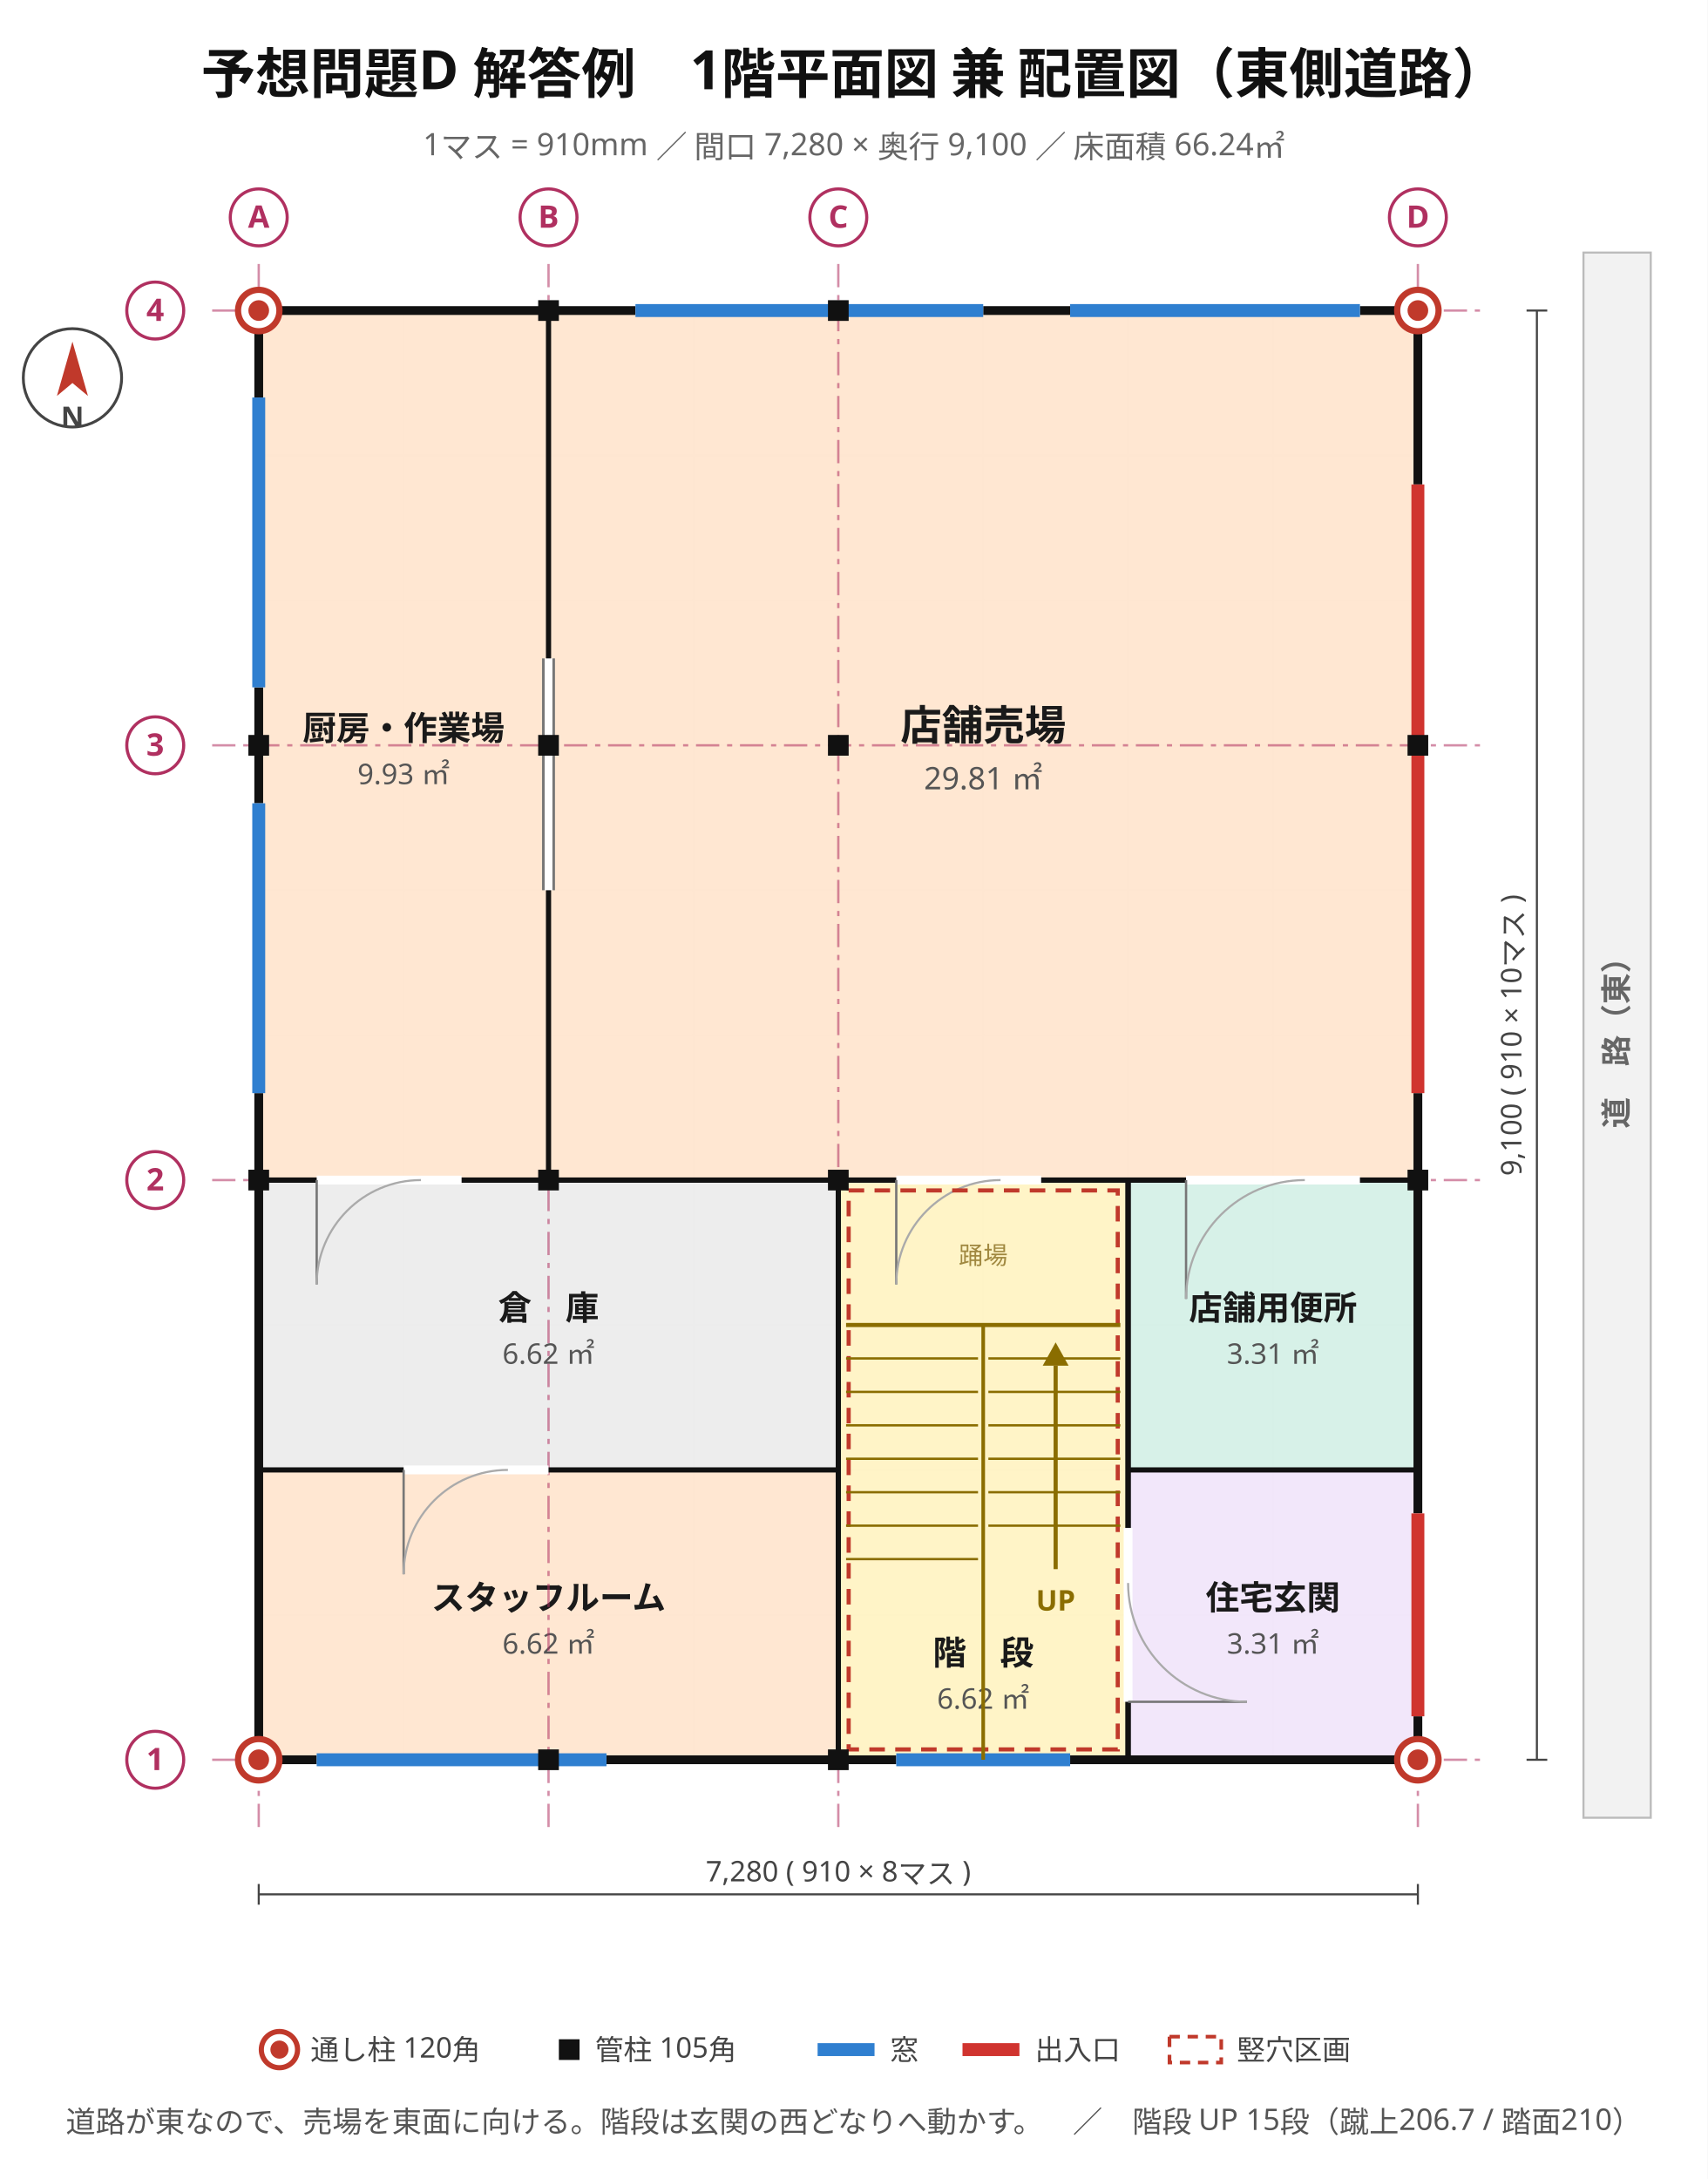
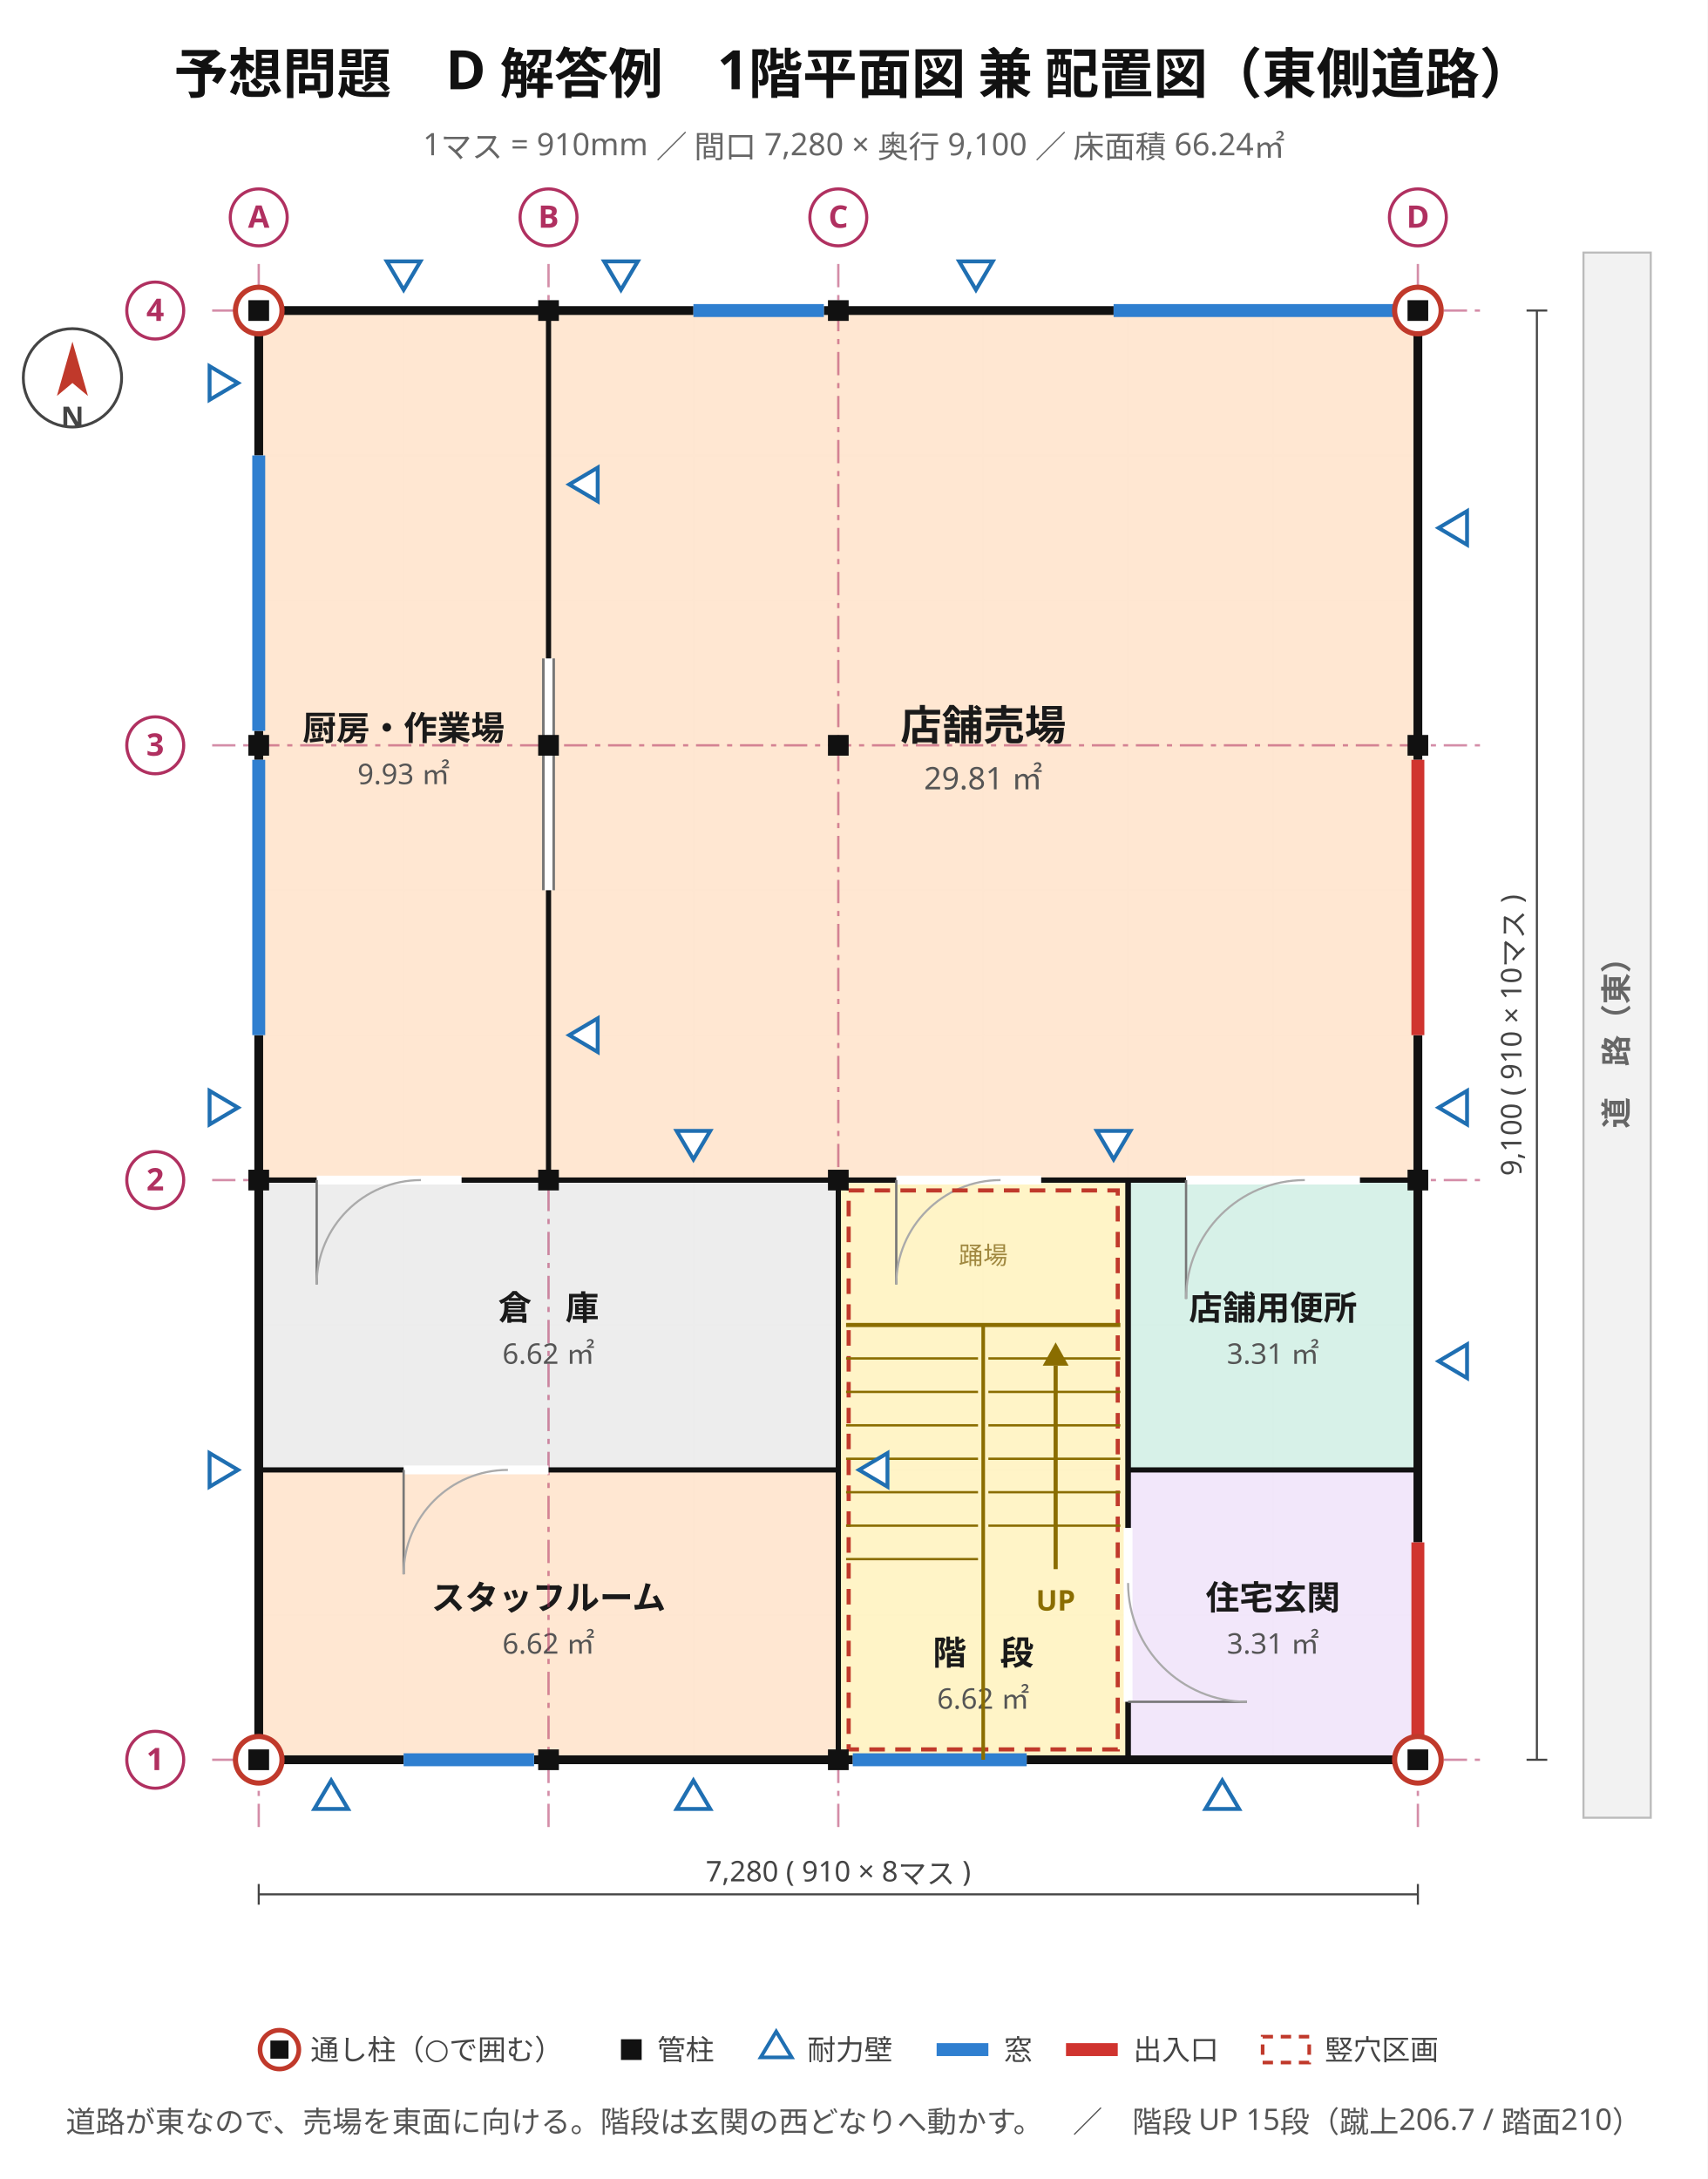
<svg xmlns="http://www.w3.org/2000/svg" viewBox="0 0 660 842" width="660" height="842" font-family="'Hiragino Sans','Hiragino Kaku Gothic ProN','Noto Sans JP','Yu Gothic',Meiryo,'IPAGothic',sans-serif">
  <rect width="660" height="842" fill="#ffffff" />
-   <text x="330" y="36" font-size="21" text-anchor="middle" fill="#111" font-weight="700" font-family="'Hiragino Sans','Hiragino Kaku Gothic ProN','Noto Sans JP','Yu Gothic',Meiryo,'IPAGothic',sans-serif">予想問題D 解答例　1階平面図 兼 配置図（東側道路）</text>
+   <text x="330" y="36" font-size="21" text-anchor="middle" fill="#111" font-weight="700" font-family="'Hiragino Sans','Hiragino Kaku Gothic ProN','Noto Sans JP','Yu Gothic',Meiryo,'IPAGothic',sans-serif">予想問題　D 解答例　1階平面図 兼 配置図（東側道路）</text>
  <text x="330" y="60" font-size="12" text-anchor="middle" fill="#666" font-weight="400" font-family="'Hiragino Sans','Hiragino Kaku Gothic ProN','Noto Sans JP','Yu Gothic',Meiryo,'IPAGothic',sans-serif">1マス = 910mm ／ 間口 7,280 × 奥行 9,100 ／ 床面積 66.24㎡</text>
  <line x1="100" y1="120" x2="100" y2="680" stroke="#e8e8e8" stroke-width="0.7" />
  <line x1="156" y1="120" x2="156" y2="680" stroke="#e8e8e8" stroke-width="0.7" />
  <line x1="212" y1="120" x2="212" y2="680" stroke="#e8e8e8" stroke-width="0.7" />
  <line x1="268" y1="120" x2="268" y2="680" stroke="#e8e8e8" stroke-width="0.7" />
  <line x1="324" y1="120" x2="324" y2="680" stroke="#e8e8e8" stroke-width="0.7" />
  <line x1="380" y1="120" x2="380" y2="680" stroke="#e8e8e8" stroke-width="0.7" />
  <line x1="436" y1="120" x2="436" y2="680" stroke="#e8e8e8" stroke-width="0.7" />
  <line x1="492" y1="120" x2="492" y2="680" stroke="#e8e8e8" stroke-width="0.7" />
  <line x1="548" y1="120" x2="548" y2="680" stroke="#e8e8e8" stroke-width="0.7" />
  <line x1="100" y1="680" x2="548" y2="680" stroke="#e8e8e8" stroke-width="0.7" />
  <line x1="100" y1="624" x2="548" y2="624" stroke="#e8e8e8" stroke-width="0.7" />
  <line x1="100" y1="568" x2="548" y2="568" stroke="#e8e8e8" stroke-width="0.7" />
  <line x1="100" y1="512" x2="548" y2="512" stroke="#e8e8e8" stroke-width="0.7" />
  <line x1="100" y1="456" x2="548" y2="456" stroke="#e8e8e8" stroke-width="0.7" />
  <line x1="100" y1="400" x2="548" y2="400" stroke="#e8e8e8" stroke-width="0.7" />
  <line x1="100" y1="344" x2="548" y2="344" stroke="#e8e8e8" stroke-width="0.7" />
  <line x1="100" y1="288" x2="548" y2="288" stroke="#e8e8e8" stroke-width="0.7" />
  <line x1="100" y1="232" x2="548" y2="232" stroke="#e8e8e8" stroke-width="0.7" />
  <line x1="100" y1="176" x2="548" y2="176" stroke="#e8e8e8" stroke-width="0.7" />
  <line x1="100" y1="120" x2="548" y2="120" stroke="#e8e8e8" stroke-width="0.7" />
  <rect x="100" y="568" width="224" height="112" fill="#ffe6d0" stroke="#c9762f" stroke-width="1.2" opacity="0.95" />
  <text x="212" y="622" font-size="13" text-anchor="middle" fill="#1a1a1a" font-weight="700" font-family="'Hiragino Sans','Hiragino Kaku Gothic ProN','Noto Sans JP','Yu Gothic',Meiryo,'IPAGothic',sans-serif">スタッフルーム</text>
  <text x="212" y="639" font-size="11" text-anchor="middle" fill="#555" font-weight="400" font-family="'Hiragino Sans','Hiragino Kaku Gothic ProN','Noto Sans JP','Yu Gothic',Meiryo,'IPAGothic',sans-serif">6.62 ㎡</text>
  <rect x="100" y="456" width="224" height="112" fill="#ececec" stroke="#8a8a8a" stroke-width="1.2" opacity="0.95" />
  <text x="212" y="510" font-size="13" text-anchor="middle" fill="#1a1a1a" font-weight="700" font-family="'Hiragino Sans','Hiragino Kaku Gothic ProN','Noto Sans JP','Yu Gothic',Meiryo,'IPAGothic',sans-serif">倉　庫</text>
  <text x="212" y="527" font-size="11" text-anchor="middle" fill="#555" font-weight="400" font-family="'Hiragino Sans','Hiragino Kaku Gothic ProN','Noto Sans JP','Yu Gothic',Meiryo,'IPAGothic',sans-serif">6.62 ㎡</text>
  <rect x="324" y="456" width="112" height="224" fill="#fff3c4" stroke="#bb9508" stroke-width="1.2" opacity="0.95" />
  <text x="380" y="643.28" font-size="13" text-anchor="middle" fill="#1a1a1a" font-weight="700" font-family="'Hiragino Sans','Hiragino Kaku Gothic ProN','Noto Sans JP','Yu Gothic',Meiryo,'IPAGothic',sans-serif">階　段</text>
  <text x="380" y="660.28" font-size="11" text-anchor="middle" fill="#555" font-weight="400" font-family="'Hiragino Sans','Hiragino Kaku Gothic ProN','Noto Sans JP','Yu Gothic',Meiryo,'IPAGothic',sans-serif">6.62 ㎡</text>
  <rect x="436" y="568" width="112" height="112" fill="#f1e6fa" stroke="#8b62b5" stroke-width="1.2" opacity="0.95" />
  <text x="492" y="622" font-size="13" text-anchor="middle" fill="#1a1a1a" font-weight="700" font-family="'Hiragino Sans','Hiragino Kaku Gothic ProN','Noto Sans JP','Yu Gothic',Meiryo,'IPAGothic',sans-serif">住宅玄関</text>
  <text x="492" y="639" font-size="11" text-anchor="middle" fill="#555" font-weight="400" font-family="'Hiragino Sans','Hiragino Kaku Gothic ProN','Noto Sans JP','Yu Gothic',Meiryo,'IPAGothic',sans-serif">3.31 ㎡</text>
  <rect x="436" y="456" width="112" height="112" fill="#d5f0e7" stroke="#2f9077" stroke-width="1.2" opacity="0.95" />
  <text x="492" y="510" font-size="13" text-anchor="middle" fill="#1a1a1a" font-weight="700" font-family="'Hiragino Sans','Hiragino Kaku Gothic ProN','Noto Sans JP','Yu Gothic',Meiryo,'IPAGothic',sans-serif">店舗用便所</text>
  <text x="492" y="527" font-size="11" text-anchor="middle" fill="#555" font-weight="400" font-family="'Hiragino Sans','Hiragino Kaku Gothic ProN','Noto Sans JP','Yu Gothic',Meiryo,'IPAGothic',sans-serif">3.31 ㎡</text>
  <rect x="100" y="120" width="112" height="336" fill="#ffe6d0" stroke="#c9762f" stroke-width="1.2" opacity="0.95" />
  <text x="156" y="286" font-size="13" text-anchor="middle" fill="#1a1a1a" font-weight="700" font-family="'Hiragino Sans','Hiragino Kaku Gothic ProN','Noto Sans JP','Yu Gothic',Meiryo,'IPAGothic',sans-serif">厨房・作業場</text>
  <text x="156" y="303" font-size="11" text-anchor="middle" fill="#555" font-weight="400" font-family="'Hiragino Sans','Hiragino Kaku Gothic ProN','Noto Sans JP','Yu Gothic',Meiryo,'IPAGothic',sans-serif">9.93 ㎡</text>
  <rect x="212" y="120" width="336" height="336" fill="#ffe6d0" stroke="#c9762f" stroke-width="1.2" opacity="0.95" />
  <text x="380" y="286" font-size="16" text-anchor="middle" fill="#1a1a1a" font-weight="700" font-family="'Hiragino Sans','Hiragino Kaku Gothic ProN','Noto Sans JP','Yu Gothic',Meiryo,'IPAGothic',sans-serif">店舗売場</text>
  <text x="380" y="305" font-size="12" text-anchor="middle" fill="#555" font-weight="400" font-family="'Hiragino Sans','Hiragino Kaku Gothic ProN','Noto Sans JP','Yu Gothic',Meiryo,'IPAGothic',sans-serif">29.81 ㎡</text>
  <line x1="100" y1="102" x2="100" y2="706" stroke="#b03060" stroke-width="0.9" stroke-dasharray="9 3 2 3" opacity="0.55" />
  <line x1="212" y1="102" x2="212" y2="706" stroke="#b03060" stroke-width="0.9" stroke-dasharray="9 3 2 3" opacity="0.55" />
  <line x1="324" y1="102" x2="324" y2="706" stroke="#b03060" stroke-width="0.9" stroke-dasharray="9 3 2 3" opacity="0.55" />
  <line x1="548" y1="102" x2="548" y2="706" stroke="#b03060" stroke-width="0.9" stroke-dasharray="9 3 2 3" opacity="0.55" />
  <line x1="82" y1="680" x2="574" y2="680" stroke="#b03060" stroke-width="0.9" stroke-dasharray="9 3 2 3" opacity="0.55" />
  <line x1="82" y1="456" x2="574" y2="456" stroke="#b03060" stroke-width="0.9" stroke-dasharray="9 3 2 3" opacity="0.55" />
  <line x1="82" y1="288" x2="574" y2="288" stroke="#b03060" stroke-width="0.9" stroke-dasharray="9 3 2 3" opacity="0.55" />
  <line x1="82" y1="120" x2="574" y2="120" stroke="#b03060" stroke-width="0.9" stroke-dasharray="9 3 2 3" opacity="0.55" />
  <rect x="100" y="120" width="448" height="560" stroke="#111" stroke-width="3.4" fill="none" />
-   <line x1="548" y1="422.4" x2="548" y2="187.2" stroke="#ffffff" stroke-width="4.2" />
-   <line x1="548" y1="422.4" x2="548" y2="187.2" stroke="#d0342f" stroke-width="5.0" />
-   <line x1="548" y1="663.2" x2="548" y2="584.8" stroke="#ffffff" stroke-width="4.2" />
-   <line x1="548" y1="663.2" x2="548" y2="584.8" stroke="#d0342f" stroke-width="5.0" />
-   <line x1="122.4" y1="680" x2="234.4" y2="680" stroke="#ffffff" stroke-width="4.2" />
-   <line x1="122.4" y1="680" x2="234.4" y2="680" stroke="#2f7fd0" stroke-width="5.0" />
-   <line x1="346.4" y1="680" x2="413.6" y2="680" stroke="#ffffff" stroke-width="4.2" />
-   <line x1="346.4" y1="680" x2="413.6" y2="680" stroke="#2f7fd0" stroke-width="5.0" />
-   <line x1="245.6" y1="120" x2="380" y2="120" stroke="#ffffff" stroke-width="4.2" />
-   <line x1="245.6" y1="120" x2="380" y2="120" stroke="#2f7fd0" stroke-width="5.0" />
-   <line x1="413.6" y1="120" x2="525.6" y2="120" stroke="#ffffff" stroke-width="4.2" />
-   <line x1="413.6" y1="120" x2="525.6" y2="120" stroke="#2f7fd0" stroke-width="5.0" />
-   <line x1="100" y1="422.4" x2="100" y2="310.4" stroke="#ffffff" stroke-width="4.2" />
-   <line x1="100" y1="422.4" x2="100" y2="310.4" stroke="#2f7fd0" stroke-width="5.0" />
-   <line x1="100" y1="265.6" x2="100" y2="153.6" stroke="#ffffff" stroke-width="4.2" />
-   <line x1="100" y1="265.6" x2="100" y2="153.6" stroke="#2f7fd0" stroke-width="5.0" />
-   <line x1="324" y1="456" x2="436" y2="456" stroke="#111" stroke-width="2.0" />
+   <line x1="548" y1="400" x2="548" y2="293.6" stroke="#ffffff" stroke-width="4.2" />
+   <line x1="548" y1="400" x2="548" y2="293.6" stroke="#d0342f" stroke-width="5.0" />
+   <line x1="548" y1="674.4" x2="548" y2="596" stroke="#ffffff" stroke-width="4.2" />
+   <line x1="548" y1="674.4" x2="548" y2="596" stroke="#d0342f" stroke-width="5.0" />
+   <line x1="156" y1="680" x2="206.4" y2="680" stroke="#ffffff" stroke-width="4.2" />
+   <line x1="156" y1="680" x2="206.4" y2="680" stroke="#2f7fd0" stroke-width="5.0" />
+   <line x1="329.6" y1="680" x2="396.8" y2="680" stroke="#ffffff" stroke-width="4.2" />
+   <line x1="329.6" y1="680" x2="396.8" y2="680" stroke="#2f7fd0" stroke-width="5.0" />
+   <line x1="268" y1="120" x2="318.4" y2="120" stroke="#ffffff" stroke-width="4.2" />
+   <line x1="268" y1="120" x2="318.4" y2="120" stroke="#2f7fd0" stroke-width="5.0" />
+   <line x1="430.4" y1="120" x2="542.4" y2="120" stroke="#ffffff" stroke-width="4.2" />
+   <line x1="430.4" y1="120" x2="542.4" y2="120" stroke="#2f7fd0" stroke-width="5.0" />
+   <line x1="100" y1="400" x2="100" y2="293.6" stroke="#ffffff" stroke-width="4.2" />
+   <line x1="100" y1="400" x2="100" y2="293.6" stroke="#2f7fd0" stroke-width="5.0" />
+   <line x1="100" y1="282.4" x2="100" y2="176" stroke="#ffffff" stroke-width="4.2" />
+   <line x1="100" y1="282.4" x2="100" y2="176" stroke="#2f7fd0" stroke-width="5.0" />
  <line x1="324" y1="680" x2="324" y2="456" stroke="#111" stroke-width="2.0" />
  <line x1="324" y1="568" x2="324" y2="456" stroke="#111" stroke-width="2.0" />
-   <line x1="212" y1="456" x2="212" y2="120" stroke="#111" stroke-width="2.0" />
+   <line x1="324" y1="456" x2="436" y2="456" stroke="#111" stroke-width="2.0" />
+   <line x1="436" y1="680" x2="436" y2="568" stroke="#111" stroke-width="2.0" />
  <line x1="100" y1="456" x2="212" y2="456" stroke="#111" stroke-width="2.0" />
+   <line x1="212" y1="456" x2="548" y2="456" stroke="#111" stroke-width="2.0" />
+   <line x1="324" y1="680" x2="324" y2="568" stroke="#111" stroke-width="2.0" />
+   <line x1="436" y1="680" x2="436" y2="456" stroke="#111" stroke-width="2.0" />
+   <line x1="436" y1="456" x2="548" y2="456" stroke="#111" stroke-width="2.0" />
+   <line x1="436" y1="568" x2="436" y2="456" stroke="#111" stroke-width="2.0" />
  <line x1="436" y1="568" x2="548" y2="568" stroke="#111" stroke-width="2.0" />
-   <line x1="436" y1="680" x2="436" y2="568" stroke="#111" stroke-width="2.0" />
-   <line x1="212" y1="456" x2="548" y2="456" stroke="#111" stroke-width="2.0" />
-   <line x1="436" y1="456" x2="548" y2="456" stroke="#111" stroke-width="2.0" />
  <line x1="100" y1="568" x2="324" y2="568" stroke="#111" stroke-width="2.0" />
  <line x1="100" y1="456" x2="324" y2="456" stroke="#111" stroke-width="2.0" />
-   <line x1="324" y1="680" x2="324" y2="568" stroke="#111" stroke-width="2.0" />
-   <line x1="436" y1="680" x2="436" y2="456" stroke="#111" stroke-width="2.0" />
-   <line x1="436" y1="568" x2="436" y2="456" stroke="#111" stroke-width="2.0" />
+   <line x1="212" y1="456" x2="212" y2="120" stroke="#111" stroke-width="2.0" />
  <line x1="436" y1="657.6" x2="436" y2="590.4" stroke="#ffffff" stroke-width="3.4" />
  <line x1="436" y1="657.6" x2="481.92" y2="657.6" stroke="#777" stroke-width="0.9" />
  <path d="M 481.9 657.6 A 45.9 45.9 0 0 1 436.0 611.7" stroke="#aaa" stroke-width="0.8" fill="none" />
  <line x1="458.4" y1="456" x2="525.6" y2="456" stroke="#ffffff" stroke-width="3.4" />
  <line x1="458.4" y1="456" x2="458.4" y2="501.92" stroke="#777" stroke-width="0.9" />
  <path d="M 458.4 501.9 A 45.9 45.9 0 0 1 504.3 456.0" stroke="#aaa" stroke-width="0.8" fill="none" />
  <line x1="212" y1="344" x2="212" y2="254.4" stroke="#ffffff" stroke-width="3.4" />
  <line x1="210" y1="344" x2="210" y2="254.4" stroke="#777" stroke-width="1.0" />
  <line x1="214" y1="344" x2="214" y2="254.4" stroke="#777" stroke-width="1.0" />
  <line x1="122.4" y1="456" x2="178.4" y2="456" stroke="#ffffff" stroke-width="3.4" />
  <line x1="122.4" y1="456" x2="122.4" y2="496.32" stroke="#777" stroke-width="0.9" />
  <path d="M 122.4 496.3 A 40.3 40.3 0 0 1 162.7 456.0" stroke="#aaa" stroke-width="0.8" fill="none" />
  <line x1="156" y1="568" x2="212" y2="568" stroke="#ffffff" stroke-width="3.4" />
  <line x1="156" y1="568" x2="156" y2="608.32" stroke="#777" stroke-width="0.9" />
  <path d="M 156.0 608.3 A 40.3 40.3 0 0 1 196.3 568.0" stroke="#aaa" stroke-width="0.8" fill="none" />
  <line x1="346.4" y1="456" x2="402.4" y2="456" stroke="#ffffff" stroke-width="3.4" />
  <line x1="346.4" y1="456" x2="346.4" y2="496.32" stroke="#777" stroke-width="0.9" />
  <path d="M 346.4 496.3 A 40.3 40.3 0 0 1 386.7 456.0" stroke="#aaa" stroke-width="0.8" fill="none" />
  <rect x="328" y="460" width="104" height="216" fill="none" stroke="#c0392b" stroke-width="1.6" stroke-dasharray="6 4" />
  <line x1="327" y1="512" x2="433" y2="512" stroke="#8a6d00" stroke-width="1.6" />
  <line x1="380" y1="680" x2="380" y2="512" stroke="#8a6d00" stroke-width="1.4" />
  <line x1="382" y1="524.92" x2="433" y2="524.92" stroke="#8a6d00" stroke-width="0.9" />
  <line x1="382" y1="537.85" x2="433" y2="537.85" stroke="#8a6d00" stroke-width="0.9" />
  <line x1="382" y1="550.77" x2="433" y2="550.77" stroke="#8a6d00" stroke-width="0.9" />
  <line x1="382" y1="563.69" x2="433" y2="563.69" stroke="#8a6d00" stroke-width="0.9" />
  <line x1="382" y1="576.62" x2="433" y2="576.62" stroke="#8a6d00" stroke-width="0.9" />
  <line x1="382" y1="589.54" x2="433" y2="589.54" stroke="#8a6d00" stroke-width="0.9" />
  <line x1="327" y1="524.92" x2="378" y2="524.92" stroke="#8a6d00" stroke-width="0.9" />
  <line x1="327" y1="537.85" x2="378" y2="537.85" stroke="#8a6d00" stroke-width="0.9" />
  <line x1="327" y1="550.77" x2="378" y2="550.77" stroke="#8a6d00" stroke-width="0.9" />
  <line x1="327" y1="563.69" x2="378" y2="563.69" stroke="#8a6d00" stroke-width="0.9" />
  <line x1="327" y1="576.62" x2="378" y2="576.62" stroke="#8a6d00" stroke-width="0.9" />
  <line x1="327" y1="589.54" x2="378" y2="589.54" stroke="#8a6d00" stroke-width="0.9" />
  <line x1="327" y1="602.46" x2="378" y2="602.46" stroke="#8a6d00" stroke-width="0.9" />
  <line x1="408" y1="606.34" x2="408" y2="527.72" stroke="#8a6d00" stroke-width="1.6" />
  <polygon points="408,518.72 403,527.72 413,527.72" fill="#8a6d00" />
  <text x="408" y="622.34" font-size="11" text-anchor="middle" fill="#8a6d00" font-weight="700" font-family="'Hiragino Sans','Hiragino Kaku Gothic ProN','Noto Sans JP','Yu Gothic',Meiryo,'IPAGothic',sans-serif">UP</text>
  <text x="380" y="488.48" font-size="9.5" text-anchor="middle" fill="#a08840" font-weight="400" font-family="'Hiragino Sans','Hiragino Kaku Gothic ProN','Noto Sans JP','Yu Gothic',Meiryo,'IPAGothic',sans-serif">踊場</text>
+   <polygon points="92,568 81,561.5 81,574.5" fill="#ffffff" stroke="#1f6fb2" stroke-width="1.5" />
+   <polygon points="92,428 81,421.5 81,434.5" fill="#ffffff" stroke="#1f6fb2" stroke-width="1.5" />
+   <polygon points="92,148 81,141.5 81,154.5" fill="#ffffff" stroke="#1f6fb2" stroke-width="1.5" />
+   <polygon points="220,400 231,393.5 231,406.5" fill="#ffffff" stroke="#1f6fb2" stroke-width="1.5" />
+   <polygon points="220,187.2 231,180.7 231,193.7" fill="#ffffff" stroke="#1f6fb2" stroke-width="1.5" />
+   <polygon points="332,568 343,561.5 343,574.5" fill="#ffffff" stroke="#1f6fb2" stroke-width="1.5" />
+   <polygon points="556,526 567,519.5 567,532.5" fill="#ffffff" stroke="#1f6fb2" stroke-width="1.5" />
+   <polygon points="556,428 567,421.5 567,434.5" fill="#ffffff" stroke="#1f6fb2" stroke-width="1.5" />
+   <polygon points="556,204 567,197.5 567,210.5" fill="#ffffff" stroke="#1f6fb2" stroke-width="1.5" />
+   <polygon points="128,688 121.5,699 134.5,699" fill="#ffffff" stroke="#1f6fb2" stroke-width="1.5" />
+   <polygon points="268,688 261.5,699 274.5,699" fill="#ffffff" stroke="#1f6fb2" stroke-width="1.5" />
+   <polygon points="472.4,688 465.9,699 478.9,699" fill="#ffffff" stroke="#1f6fb2" stroke-width="1.5" />
+   <polygon points="268,448 261.5,437 274.5,437" fill="#ffffff" stroke="#1f6fb2" stroke-width="1.5" />
+   <polygon points="430.4,448 423.9,437 436.9,437" fill="#ffffff" stroke="#1f6fb2" stroke-width="1.5" />
+   <polygon points="156,112 149.5,101 162.5,101" fill="#ffffff" stroke="#1f6fb2" stroke-width="1.5" />
+   <polygon points="240,112 233.5,101 246.5,101" fill="#ffffff" stroke="#1f6fb2" stroke-width="1.5" />
+   <polygon points="377.2,112 370.7,101 383.7,101" fill="#ffffff" stroke="#1f6fb2" stroke-width="1.5" />
  <rect x="208" y="676" width="8" height="8" fill="#111" />
  <rect x="320" y="676" width="8" height="8" fill="#111" />
  <rect x="96" y="452" width="8" height="8" fill="#111" />
  <rect x="544" y="452" width="8" height="8" fill="#111" />
  <rect x="96" y="284" width="8" height="8" fill="#111" />
  <rect x="544" y="284" width="8" height="8" fill="#111" />
  <rect x="208" y="116" width="8" height="8" fill="#111" />
  <rect x="320" y="116" width="8" height="8" fill="#111" />
  <rect x="208" y="452" width="8" height="8" fill="#111" />
  <rect x="320" y="452" width="8" height="8" fill="#111" />
  <rect x="208" y="284" width="8" height="8" fill="#111" />
  <rect x="320" y="284" width="8" height="8" fill="#111" />
-   <circle cx="100" cy="680" r="8" fill="#ffffff" stroke="#c0392b" stroke-width="2.4" />
-   <circle cx="100" cy="680" r="4" fill="#c0392b" />
-   <circle cx="548" cy="680" r="8" fill="#ffffff" stroke="#c0392b" stroke-width="2.4" />
-   <circle cx="548" cy="680" r="4" fill="#c0392b" />
-   <circle cx="100" cy="120" r="8" fill="#ffffff" stroke="#c0392b" stroke-width="2.4" />
-   <circle cx="100" cy="120" r="4" fill="#c0392b" />
-   <circle cx="548" cy="120" r="8" fill="#ffffff" stroke="#c0392b" stroke-width="2.4" />
-   <circle cx="548" cy="120" r="4" fill="#c0392b" />
+   <circle cx="100" cy="680" r="9" fill="#ffffff" stroke="#c0392b" stroke-width="2.0" />
+   <rect x="96" y="676" width="8" height="8" fill="#111" />
+   <circle cx="548" cy="680" r="9" fill="#ffffff" stroke="#c0392b" stroke-width="2.0" />
+   <rect x="544" y="676" width="8" height="8" fill="#111" />
+   <circle cx="100" cy="120" r="9" fill="#ffffff" stroke="#c0392b" stroke-width="2.0" />
+   <rect x="96" y="116" width="8" height="8" fill="#111" />
+   <circle cx="548" cy="120" r="9" fill="#ffffff" stroke="#c0392b" stroke-width="2.0" />
+   <rect x="544" y="116" width="8" height="8" fill="#111" />
  <circle cx="100" cy="84" r="11" fill="#ffffff" stroke="#b03060" stroke-width="1.2" />
  <text x="100" y="88" font-size="12" text-anchor="middle" fill="#b03060" font-weight="700" font-family="'Hiragino Sans','Hiragino Kaku Gothic ProN','Noto Sans JP','Yu Gothic',Meiryo,'IPAGothic',sans-serif">A</text>
  <circle cx="212" cy="84" r="11" fill="#ffffff" stroke="#b03060" stroke-width="1.2" />
  <text x="212" y="88" font-size="12" text-anchor="middle" fill="#b03060" font-weight="700" font-family="'Hiragino Sans','Hiragino Kaku Gothic ProN','Noto Sans JP','Yu Gothic',Meiryo,'IPAGothic',sans-serif">B</text>
  <circle cx="324" cy="84" r="11" fill="#ffffff" stroke="#b03060" stroke-width="1.2" />
  <text x="324" y="88" font-size="12" text-anchor="middle" fill="#b03060" font-weight="700" font-family="'Hiragino Sans','Hiragino Kaku Gothic ProN','Noto Sans JP','Yu Gothic',Meiryo,'IPAGothic',sans-serif">C</text>
  <circle cx="548" cy="84" r="11" fill="#ffffff" stroke="#b03060" stroke-width="1.2" />
  <text x="548" y="88" font-size="12" text-anchor="middle" fill="#b03060" font-weight="700" font-family="'Hiragino Sans','Hiragino Kaku Gothic ProN','Noto Sans JP','Yu Gothic',Meiryo,'IPAGothic',sans-serif">D</text>
  <circle cx="60" cy="680" r="11" fill="#ffffff" stroke="#b03060" stroke-width="1.2" />
  <text x="60" y="684" font-size="12" text-anchor="middle" fill="#b03060" font-weight="700" font-family="'Hiragino Sans','Hiragino Kaku Gothic ProN','Noto Sans JP','Yu Gothic',Meiryo,'IPAGothic',sans-serif">1</text>
  <circle cx="60" cy="456" r="11" fill="#ffffff" stroke="#b03060" stroke-width="1.2" />
  <text x="60" y="460" font-size="12" text-anchor="middle" fill="#b03060" font-weight="700" font-family="'Hiragino Sans','Hiragino Kaku Gothic ProN','Noto Sans JP','Yu Gothic',Meiryo,'IPAGothic',sans-serif">2</text>
  <circle cx="60" cy="288" r="11" fill="#ffffff" stroke="#b03060" stroke-width="1.2" />
  <text x="60" y="292" font-size="12" text-anchor="middle" fill="#b03060" font-weight="700" font-family="'Hiragino Sans','Hiragino Kaku Gothic ProN','Noto Sans JP','Yu Gothic',Meiryo,'IPAGothic',sans-serif">3</text>
  <circle cx="60" cy="120" r="11" fill="#ffffff" stroke="#b03060" stroke-width="1.2" />
  <text x="60" y="124" font-size="12" text-anchor="middle" fill="#b03060" font-weight="700" font-family="'Hiragino Sans','Hiragino Kaku Gothic ProN','Noto Sans JP','Yu Gothic',Meiryo,'IPAGothic',sans-serif">4</text>
  <line x1="100" y1="732" x2="548" y2="732" stroke="#444" stroke-width="0.8" />
  <line x1="100" y1="728" x2="100" y2="736" stroke="#444" stroke-width="0.8" />
  <line x1="548" y1="728" x2="548" y2="736" stroke="#444" stroke-width="0.8" />
  <text x="324" y="727" font-size="11" text-anchor="middle" fill="#444" font-weight="400" font-family="'Hiragino Sans','Hiragino Kaku Gothic ProN','Noto Sans JP','Yu Gothic',Meiryo,'IPAGothic',sans-serif">7,280  ( 910 × 8マス )</text>
  <line x1="594" y1="680" x2="594" y2="120" stroke="#444" stroke-width="0.8" />
  <line x1="590" y1="680" x2="598" y2="680" stroke="#444" stroke-width="0.8" />
  <line x1="590" y1="120" x2="598" y2="120" stroke="#444" stroke-width="0.8" />
  <g transform="translate(588,400) rotate(-90)">
    <text x="0" y="0" font-size="11" text-anchor="middle" fill="#444" font-weight="400" font-family="'Hiragino Sans','Hiragino Kaku Gothic ProN','Noto Sans JP','Yu Gothic',Meiryo,'IPAGothic',sans-serif">9,100  ( 910 × 10マス )</text>
  </g>
  <circle cx="28" cy="146" r="19" fill="#ffffff" stroke="#444" stroke-width="1.1" />
  <polygon points="28,132 22,153 28,148 34,153" fill="#c0392b" />
  <text x="28" y="165" font-size="11" text-anchor="middle" fill="#444" font-weight="700" font-family="'Hiragino Sans','Hiragino Kaku Gothic ProN','Noto Sans JP','Yu Gothic',Meiryo,'IPAGothic',sans-serif">N</text>
  <rect x="612" y="97.6" width="26" height="604.8" fill="#f2f2f2" stroke="#bbb" stroke-width="0.8" />
  <g transform="translate(629,400) rotate(-90)">
    <text x="0" y="0" font-size="12" text-anchor="middle" fill="#666" font-weight="700" font-family="'Hiragino Sans','Hiragino Kaku Gothic ProN','Noto Sans JP','Yu Gothic',Meiryo,'IPAGothic',sans-serif">道　路（東）</text>
  </g>
-   <circle cx="108" cy="792" r="7" fill="#ffffff" stroke="#c0392b" stroke-width="2.0" />
-   <circle cx="108" cy="792" r="3.5" fill="#c0392b" />
-   <text x="120" y="796" font-size="11" text-anchor="start" fill="#444" font-weight="400" font-family="'Hiragino Sans','Hiragino Kaku Gothic ProN','Noto Sans JP','Yu Gothic',Meiryo,'IPAGothic',sans-serif">通し柱 120角</text>
-   <rect x="216" y="788" width="8" height="8" fill="#111" />
-   <text x="230" y="796" font-size="11" text-anchor="start" fill="#444" font-weight="400" font-family="'Hiragino Sans','Hiragino Kaku Gothic ProN','Noto Sans JP','Yu Gothic',Meiryo,'IPAGothic',sans-serif">管柱 105角</text>
-   <line x1="316" y1="792" x2="338" y2="792" stroke="#2f7fd0" stroke-width="5" />
-   <text x="344" y="796" font-size="11" text-anchor="start" fill="#444" font-weight="400" font-family="'Hiragino Sans','Hiragino Kaku Gothic ProN','Noto Sans JP','Yu Gothic',Meiryo,'IPAGothic',sans-serif">窓</text>
-   <line x1="372" y1="792" x2="394" y2="792" stroke="#d0342f" stroke-width="5" />
-   <text x="400" y="796" font-size="11" text-anchor="start" fill="#444" font-weight="400" font-family="'Hiragino Sans','Hiragino Kaku Gothic ProN','Noto Sans JP','Yu Gothic',Meiryo,'IPAGothic',sans-serif">出入口</text>
-   <rect x="452" y="787" width="20" height="10" fill="none" stroke="#c0392b" stroke-width="1.4" stroke-dasharray="4 3" />
-   <text x="478" y="796" font-size="11" text-anchor="start" fill="#444" font-weight="400" font-family="'Hiragino Sans','Hiragino Kaku Gothic ProN','Noto Sans JP','Yu Gothic',Meiryo,'IPAGothic',sans-serif">竪穴区画</text>
+   <circle cx="108" cy="792" r="7.5" fill="#ffffff" stroke="#c0392b" stroke-width="1.8" />
+   <rect x="104.5" y="788.5" width="7" height="7" fill="#111" />
+   <text x="120" y="796" font-size="11" text-anchor="start" fill="#444" font-weight="400" font-family="'Hiragino Sans','Hiragino Kaku Gothic ProN','Noto Sans JP','Yu Gothic',Meiryo,'IPAGothic',sans-serif">通し柱（○で囲む）</text>
+   <rect x="240" y="788" width="8" height="8" fill="#111" />
+   <text x="254" y="796" font-size="11" text-anchor="start" fill="#444" font-weight="400" font-family="'Hiragino Sans','Hiragino Kaku Gothic ProN','Noto Sans JP','Yu Gothic',Meiryo,'IPAGothic',sans-serif">管柱</text>
+   <polygon points="300,785 294,795 306,795" fill="#fff" stroke="#1f6fb2" stroke-width="1.4" />
+   <text x="312" y="796" font-size="11" text-anchor="start" fill="#444" font-weight="400" font-family="'Hiragino Sans','Hiragino Kaku Gothic ProN','Noto Sans JP','Yu Gothic',Meiryo,'IPAGothic',sans-serif">耐力壁</text>
+   <line x1="362" y1="792" x2="382" y2="792" stroke="#2f7fd0" stroke-width="5" />
+   <text x="388" y="796" font-size="11" text-anchor="start" fill="#444" font-weight="400" font-family="'Hiragino Sans','Hiragino Kaku Gothic ProN','Noto Sans JP','Yu Gothic',Meiryo,'IPAGothic',sans-serif">窓</text>
+   <line x1="412" y1="792" x2="432" y2="792" stroke="#d0342f" stroke-width="5" />
+   <text x="438" y="796" font-size="11" text-anchor="start" fill="#444" font-weight="400" font-family="'Hiragino Sans','Hiragino Kaku Gothic ProN','Noto Sans JP','Yu Gothic',Meiryo,'IPAGothic',sans-serif">出入口</text>
+   <rect x="488" y="787" width="18" height="10" fill="none" stroke="#c0392b" stroke-width="1.4" stroke-dasharray="4 3" />
+   <text x="512" y="796" font-size="11" text-anchor="start" fill="#444" font-weight="400" font-family="'Hiragino Sans','Hiragino Kaku Gothic ProN','Noto Sans JP','Yu Gothic',Meiryo,'IPAGothic',sans-serif">竪穴区画</text>
  <text x="330" y="824" font-size="11.5" text-anchor="middle" fill="#555" font-weight="400" font-family="'Hiragino Sans','Hiragino Kaku Gothic ProN','Noto Sans JP','Yu Gothic',Meiryo,'IPAGothic',sans-serif">道路が東なので、売場を東面に向ける。階段は玄関の西どなりへ動かす。　／　階段 UP 15段（蹴上206.7 / 踏面210）</text>
</svg>
